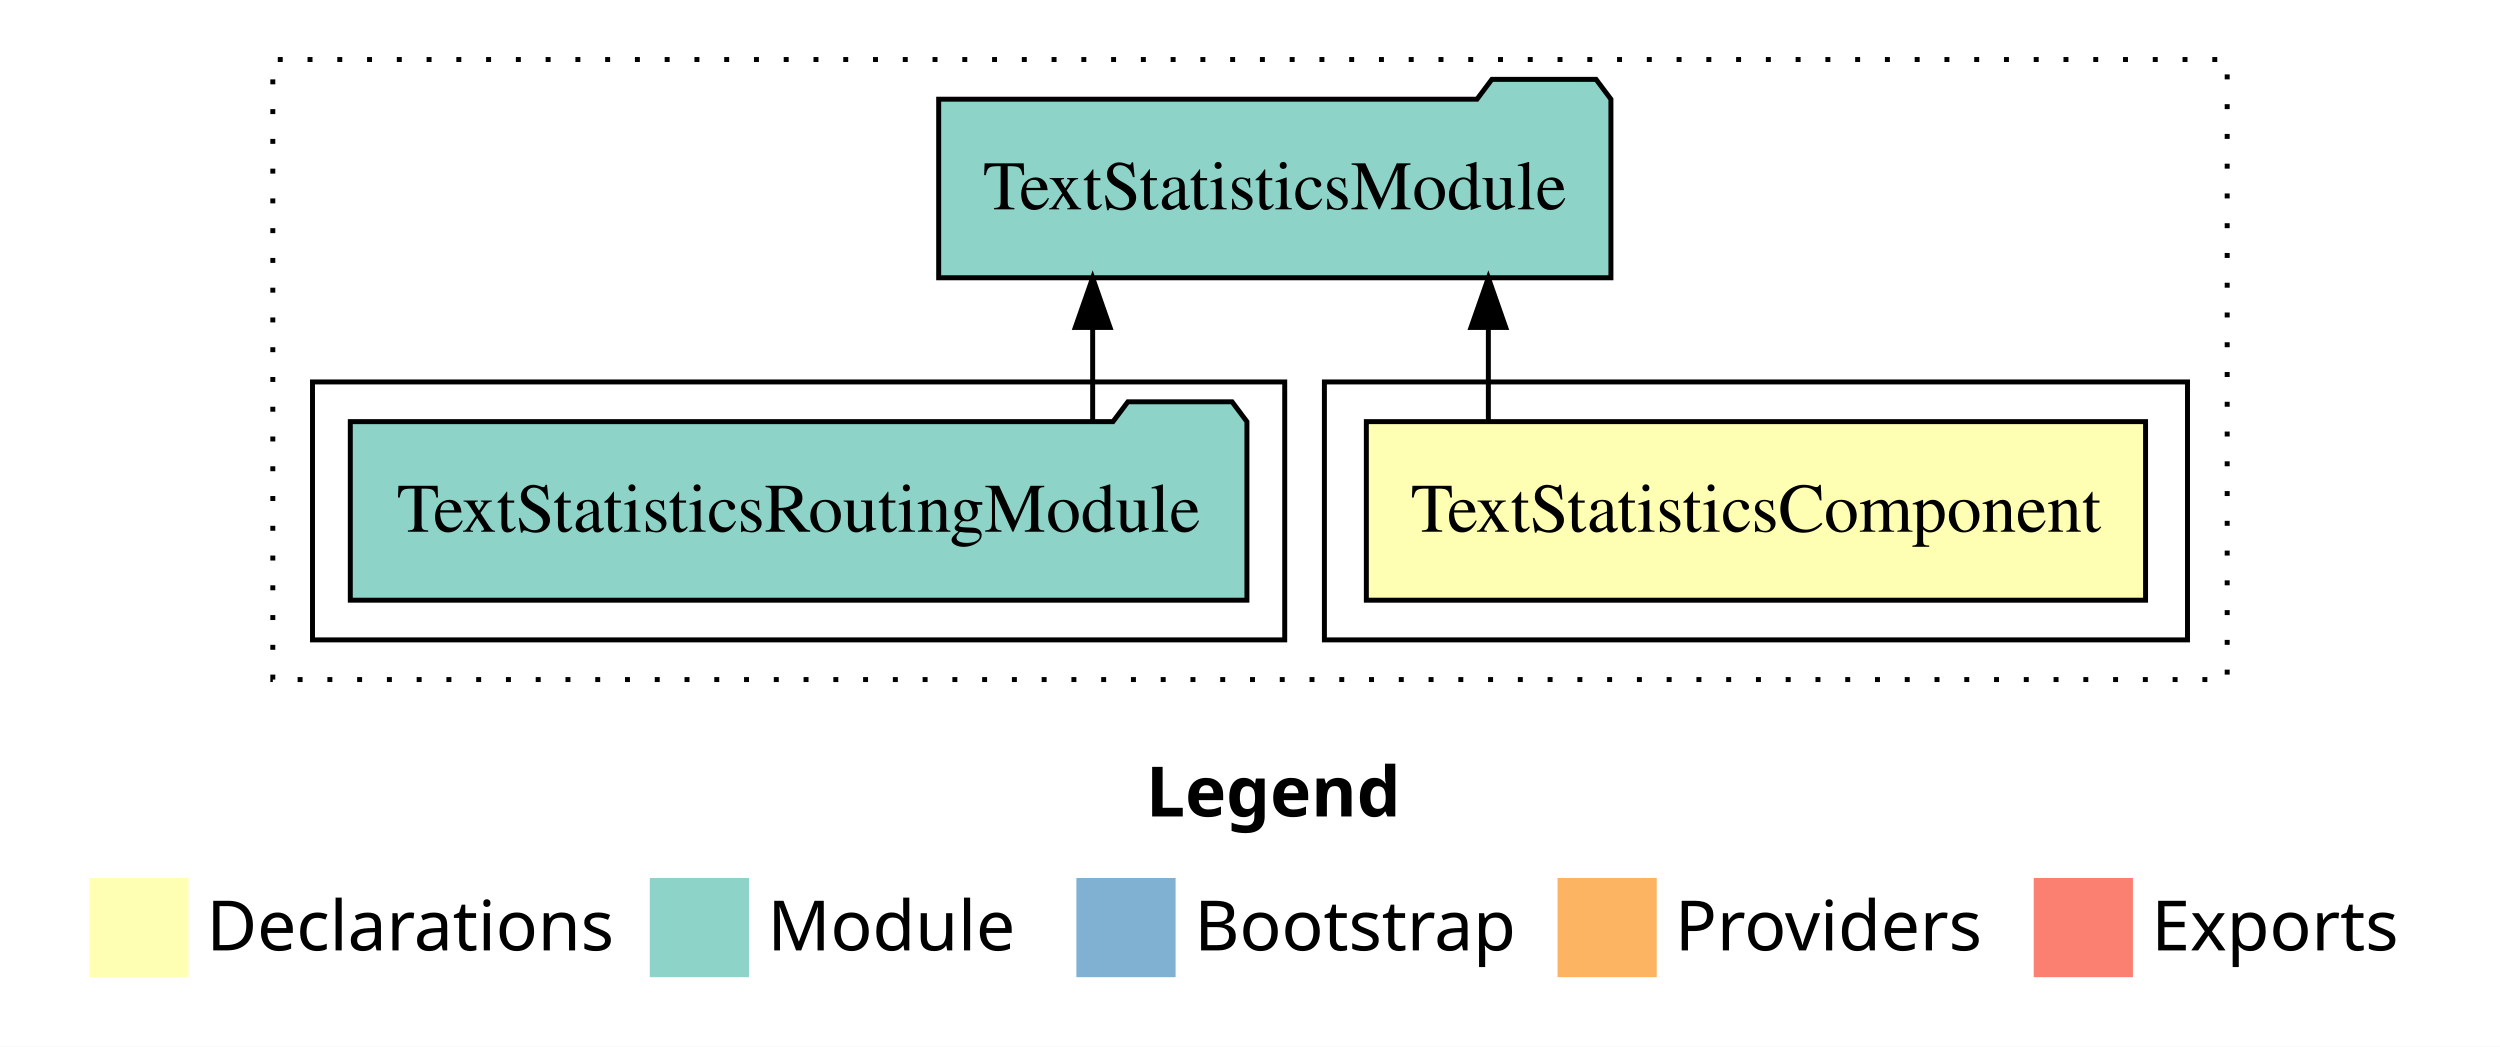
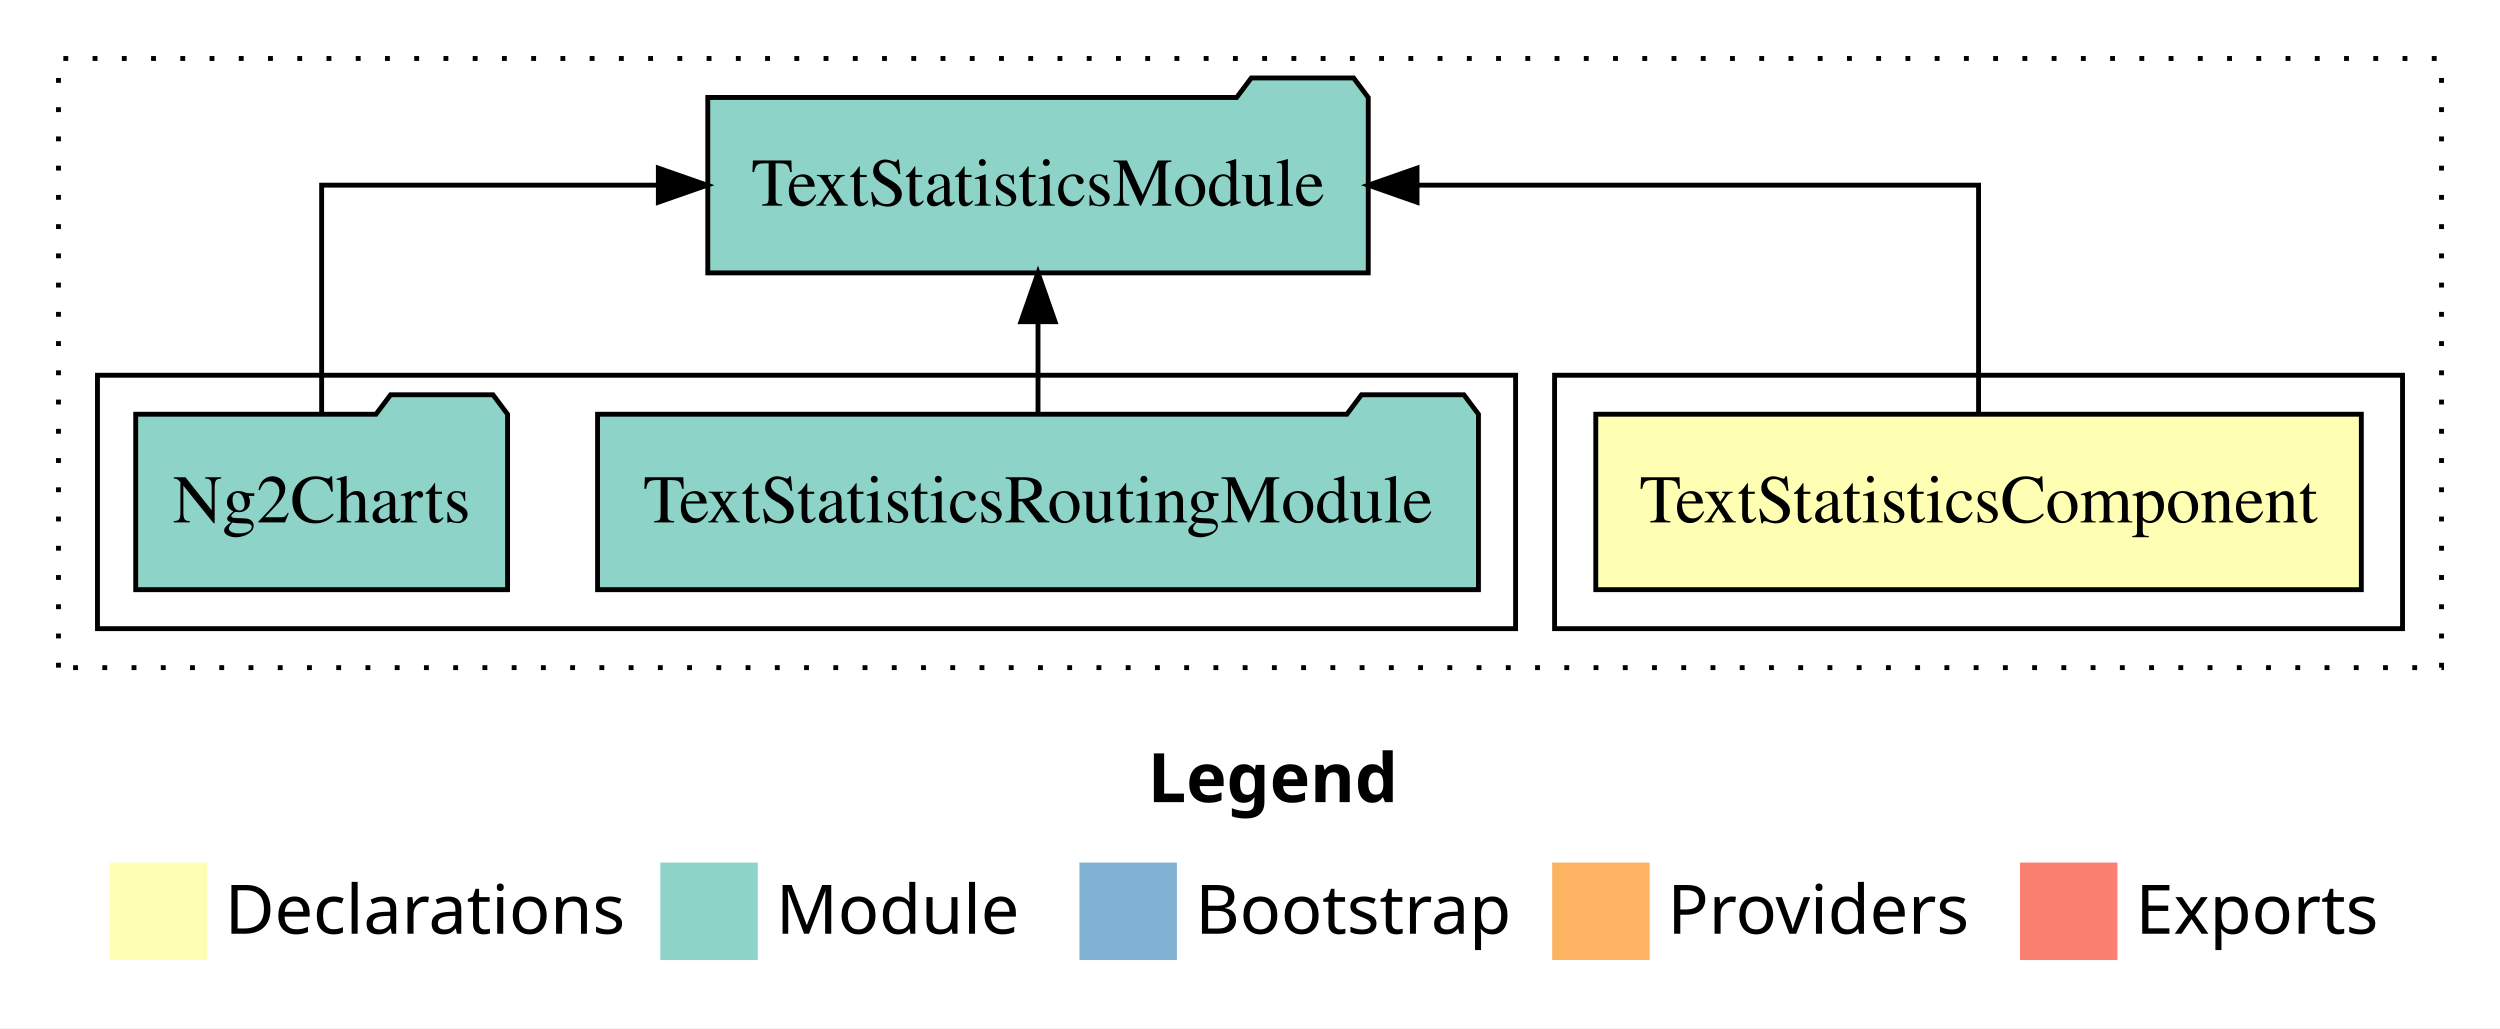
- <svg xmlns="http://www.w3.org/2000/svg" width="504pt" height="211pt" viewBox="0.00 0.00 504.00 211.00">
+ <svg xmlns="http://www.w3.org/2000/svg" width="513pt" height="211pt" viewBox="0.00 0.00 513.00 211.00">
  <g id="graph0" class="graph" transform="scale(1 1) rotate(0) translate(4 207)">
-     <polygon fill="#ffffff" stroke="transparent" points="-4,4 -4,-207 500,-207 500,4 -4,4" />
-     <text text-anchor="start" x="227.009" y="-42.4" font-family="sans-serif" font-weight="bold" font-size="14.00" fill="#000000">Legend</text>
-     <polygon fill="#ffffb3" stroke="transparent" points="14,-10 14,-30 34,-30 34,-10 14,-10" />
-     <text text-anchor="start" x="37.629" y="-15.4" font-family="sans-serif" font-size="14.00" fill="#000000">  Declarations</text>
-     <polygon fill="#8dd3c7" stroke="transparent" points="127,-10 127,-30 147,-30 147,-10 127,-10" />
-     <text text-anchor="start" x="150.725" y="-15.4" font-family="sans-serif" font-size="14.00" fill="#000000">  Module</text>
-     <polygon fill="#80b1d3" stroke="transparent" points="213,-10 213,-30 233,-30 233,-10 213,-10" />
-     <text text-anchor="start" x="236.781" y="-15.4" font-family="sans-serif" font-size="14.00" fill="#000000">  Bootstrap</text>
-     <polygon fill="#fdb462" stroke="transparent" points="310,-10 310,-30 330,-30 330,-10 310,-10" />
-     <text text-anchor="start" x="333.673" y="-15.4" font-family="sans-serif" font-size="14.00" fill="#000000">  Providers</text>
-     <polygon fill="#fb8072" stroke="transparent" points="406,-10 406,-30 426,-30 426,-10 406,-10" />
-     <text text-anchor="start" x="429.726" y="-15.4" font-family="sans-serif" font-size="14.00" fill="#000000">  Exports</text>
+     <polygon fill="#ffffff" stroke="transparent" points="-4,4 -4,-207 509,-207 509,4 -4,4" />
+     <text text-anchor="start" x="231.509" y="-42.4" font-family="sans-serif" font-weight="bold" font-size="14.00" fill="#000000">Legend</text>
+     <polygon fill="#ffffb3" stroke="transparent" points="18.5,-10 18.5,-30 38.5,-30 38.5,-10 18.5,-10" />
+     <text text-anchor="start" x="42.129" y="-15.4" font-family="sans-serif" font-size="14.00" fill="#000000">  Declarations</text>
+     <polygon fill="#8dd3c7" stroke="transparent" points="131.5,-10 131.5,-30 151.5,-30 151.5,-10 131.5,-10" />
+     <text text-anchor="start" x="155.225" y="-15.4" font-family="sans-serif" font-size="14.00" fill="#000000">  Module</text>
+     <polygon fill="#80b1d3" stroke="transparent" points="217.5,-10 217.5,-30 237.5,-30 237.5,-10 217.5,-10" />
+     <text text-anchor="start" x="241.281" y="-15.4" font-family="sans-serif" font-size="14.00" fill="#000000">  Bootstrap</text>
+     <polygon fill="#fdb462" stroke="transparent" points="314.5,-10 314.5,-30 334.5,-30 334.5,-10 314.5,-10" />
+     <text text-anchor="start" x="338.173" y="-15.4" font-family="sans-serif" font-size="14.00" fill="#000000">  Providers</text>
+     <polygon fill="#fb8072" stroke="transparent" points="410.5,-10 410.5,-30 430.5,-30 430.5,-10 410.5,-10" />
+     <text text-anchor="start" x="434.226" y="-15.4" font-family="sans-serif" font-size="14.00" fill="#000000">  Exports</text>
    <g id="clust1" class="cluster">
-       <polygon fill="none" stroke="#000000" stroke-dasharray="1,5" points="51,-70 51,-195 445,-195 445,-70 51,-70" />
+       <polygon fill="none" stroke="#000000" stroke-dasharray="1,5" points="8,-70 8,-195 497,-195 497,-70 8,-70" />
    </g>
    <g id="clust2" class="cluster">
-       <polygon fill="none" stroke="#000000" points="263,-78 263,-130 437,-130 437,-78 263,-78" />
+       <polygon fill="none" stroke="#000000" points="315,-78 315,-130 489,-130 489,-78 315,-78" />
    </g>
    <g id="clust4" class="cluster">
-       <polygon fill="none" stroke="#000000" points="59,-78 59,-130 255,-130 255,-78 59,-78" />
+       <polygon fill="none" stroke="#000000" points="16,-78 16,-130 307,-130 307,-78 16,-78" />
    </g>
    <g id="node1" class="node">
-       <polygon fill="#ffffb3" stroke="#000000" points="428.545,-122 271.455,-122 271.455,-86 428.545,-86 428.545,-122" />
-       <text text-anchor="middle" x="350" y="-99.8" font-family="Times,serif" font-size="14.00" fill="#000000">TextStatisticsComponent</text>
+       <polygon fill="#ffffb3" stroke="#000000" points="480.545,-122 323.455,-122 323.455,-86 480.545,-86 480.545,-122" />
+       <text text-anchor="middle" x="402" y="-99.8" font-family="Times,serif" font-size="14.00" fill="#000000">TextStatisticsComponent</text>
    </g>
    <g id="node2" class="node">
-       <polygon fill="#8dd3c7" stroke="#000000" points="320.762,-187 317.762,-191 296.762,-191 293.762,-187 185.238,-187 185.238,-151 320.762,-151 320.762,-187" />
-       <text text-anchor="middle" x="253" y="-164.8" font-family="Times,serif" font-size="14.00" fill="#000000">TextStatisticsModule</text>
+       <polygon fill="#8dd3c7" stroke="#000000" points="276.762,-187 273.762,-191 252.762,-191 249.762,-187 141.238,-187 141.238,-151 276.762,-151 276.762,-187" />
+       <text text-anchor="middle" x="209" y="-164.8" font-family="Times,serif" font-size="14.00" fill="#000000">TextStatisticsModule</text>
    </g>
    <g id="edge1" class="edge">
-       <path fill="none" stroke="#000000" d="M296.054,-122.106C296.054,-122.106 296.054,-140.991 296.054,-140.991" />
-       <polygon fill="#000000" stroke="#000000" points="292.554,-140.991 296.054,-150.991 299.554,-140.991 292.554,-140.991" />
+       <path fill="none" stroke="#000000" d="M402,-122.106C402,-141.339 402,-169 402,-169 402,-169 286.773,-169 286.773,-169" />
+       <polygon fill="#000000" stroke="#000000" points="286.773,-165.5 276.773,-169 286.773,-172.5 286.773,-165.5" />
    </g>
    <g id="node3" class="node">
-       <polygon fill="#8dd3c7" stroke="#000000" points="247.379,-122 244.379,-126 223.379,-126 220.379,-122 66.621,-122 66.621,-86 247.379,-86 247.379,-122" />
-       <text text-anchor="middle" x="157" y="-99.8" font-family="Times,serif" font-size="14.00" fill="#000000">TextStatisticsRoutingModule</text>
+       <polygon fill="#8dd3c7" stroke="#000000" points="299.379,-122 296.379,-126 275.379,-126 272.379,-122 118.621,-122 118.621,-86 299.379,-86 299.379,-122" />
+       <text text-anchor="middle" x="209" y="-99.8" font-family="Times,serif" font-size="14.00" fill="#000000">TextStatisticsRoutingModule</text>
    </g>
    <g id="edge2" class="edge">
-       <path fill="none" stroke="#000000" d="M216.28,-122.106C216.28,-122.106 216.28,-140.991 216.28,-140.991" />
-       <polygon fill="#000000" stroke="#000000" points="212.78,-140.991 216.28,-150.991 219.78,-140.991 212.78,-140.991" />
+       <path fill="none" stroke="#000000" d="M209,-122.106C209,-122.106 209,-140.991 209,-140.991" />
+       <polygon fill="#000000" stroke="#000000" points="205.5,-140.991 209,-150.991 212.5,-140.991 205.5,-140.991" />
+     </g>
+     <g id="node4" class="node">
+       <polygon fill="#8dd3c7" stroke="#000000" points="100.154,-122 97.154,-126 76.154,-126 73.154,-122 23.846,-122 23.846,-86 100.154,-86 100.154,-122" />
+       <text text-anchor="middle" x="62" y="-99.8" font-family="Times,serif" font-size="14.00" fill="#000000">Ng2Charts</text>
+     </g>
+     <g id="edge3" class="edge">
+       <path fill="none" stroke="#000000" d="M62,-122.106C62,-141.339 62,-169 62,-169 62,-169 131.094,-169 131.094,-169" />
+       <polygon fill="#000000" stroke="#000000" points="131.094,-172.5 141.094,-169 131.094,-165.5 131.094,-172.5" />
    </g>
  </g>
</svg>
